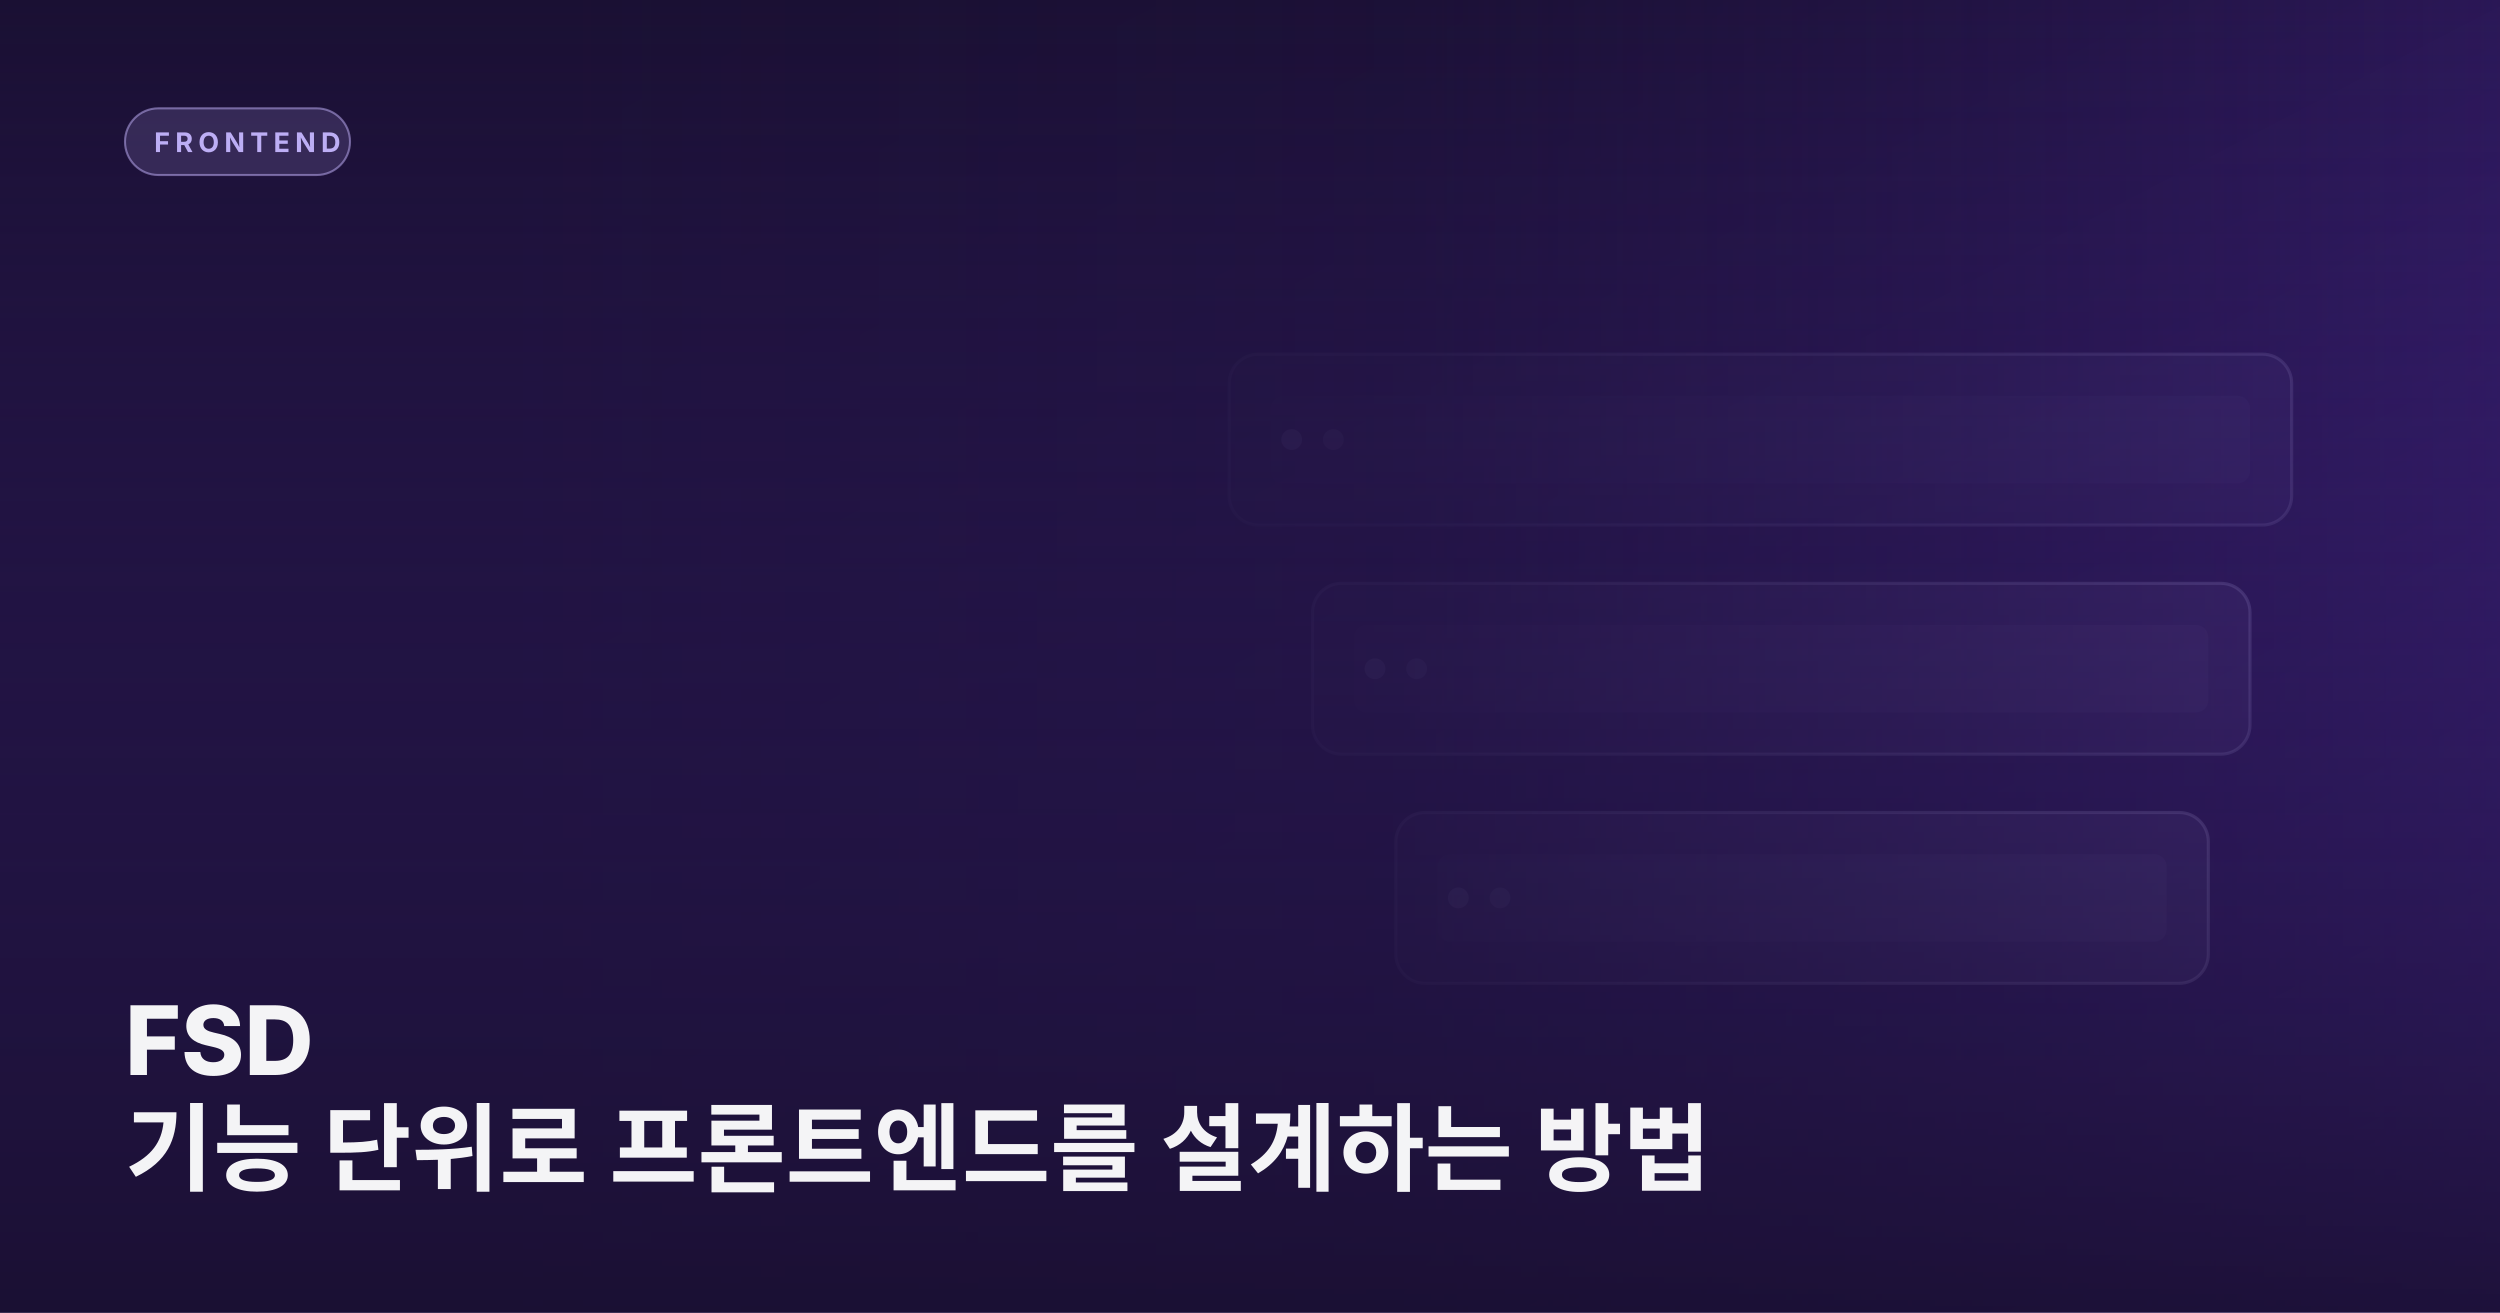
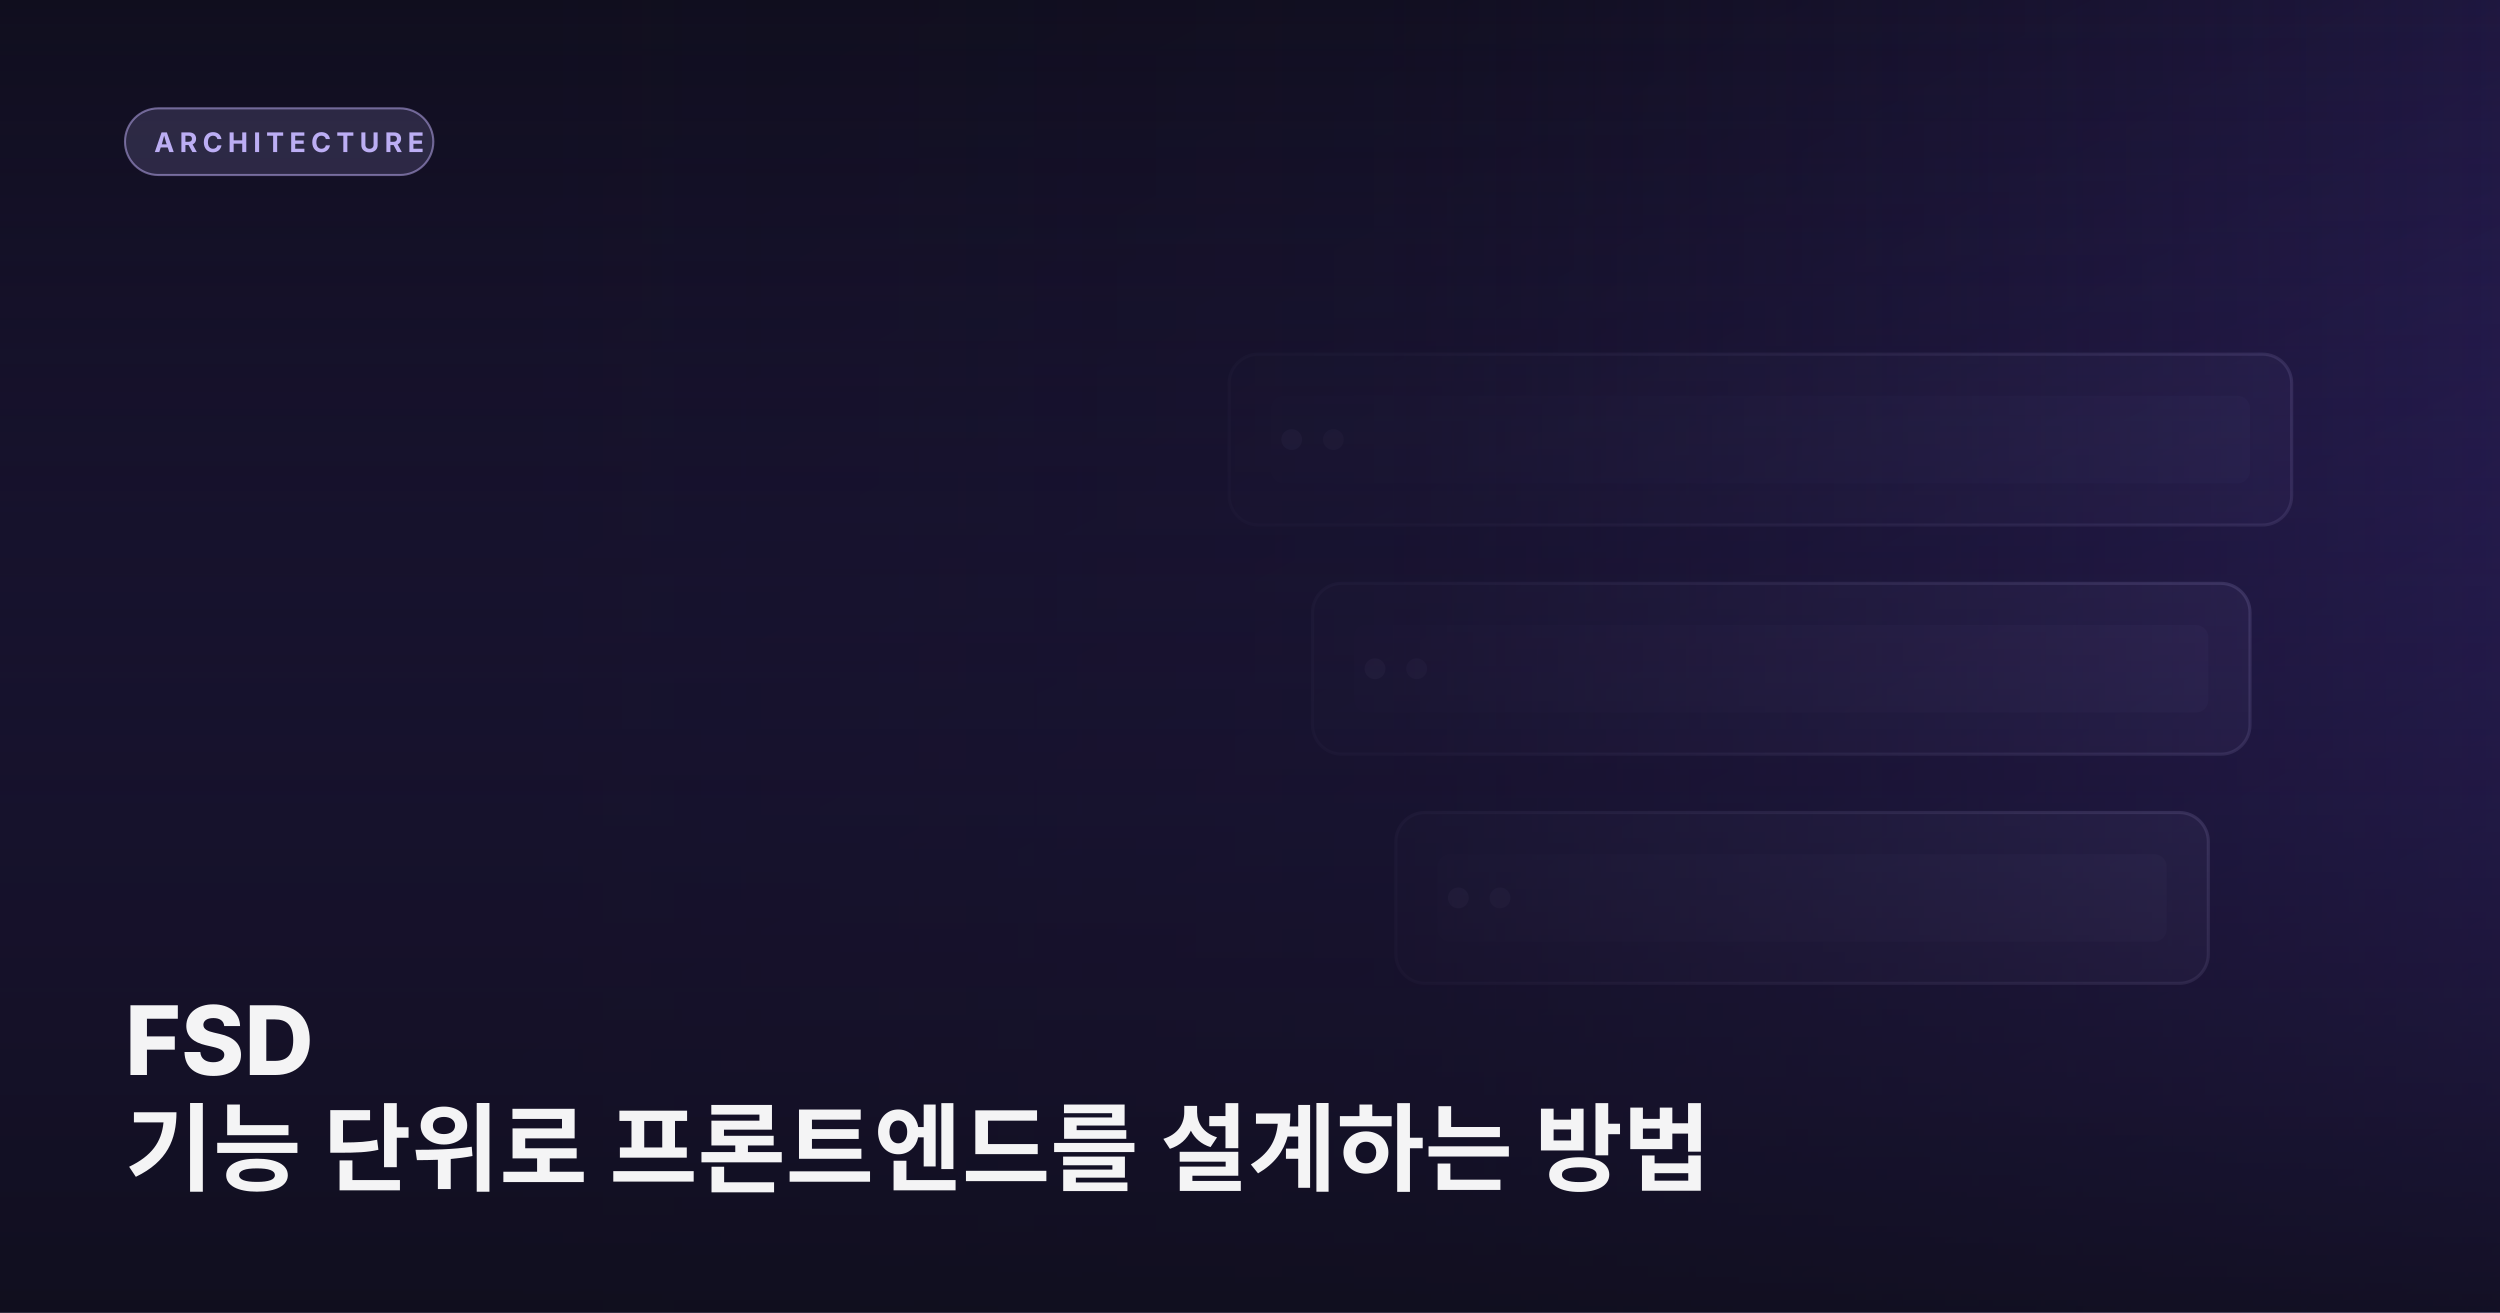
<svg xmlns="http://www.w3.org/2000/svg" width="1200" height="630" viewBox="0 0 1200 630">
  <defs>
    <linearGradient id="bg" x1="0%" y1="0%" x2="100%" y2="100%">
-       <stop offset="0%" stop-color="#1a1033" />
-       <stop offset="100%" stop-color="#3b1f7a" />
+       <stop offset="0%" stop-color="#100e1e" />
+       <stop offset="100%" stop-color="#2d2060" />
    </linearGradient>
    <linearGradient id="lf" x1="100%" y1="0%" x2="20%" y2="0%">
-       <stop offset="0%" stop-color="#1a1033" stop-opacity="0" />
-       <stop offset="55%" stop-color="#1a1033" stop-opacity="0.82" />
-       <stop offset="100%" stop-color="#1a1033" stop-opacity="1" />
+       <stop offset="0%" stop-color="#100e1e" stop-opacity="0" />
+       <stop offset="55%" stop-color="#100e1e" stop-opacity="0.82" />
+       <stop offset="100%" stop-color="#100e1e" stop-opacity="1" />
    </linearGradient>
    <linearGradient id="bf" x1="0%" y1="0%" x2="0%" y2="100%">
-       <stop offset="0%" stop-color="#3b1f7a" stop-opacity="0" />
-       <stop offset="100%" stop-color="#1a1033" stop-opacity="0.9" />
+       <stop offset="0%" stop-color="#2d2060" stop-opacity="0" />
+       <stop offset="100%" stop-color="#100e1e" stop-opacity="0.9" />
    </linearGradient>
  </defs>
  <rect width="1200" height="630" fill="url(#bg)" />
  <rect x="590" y="170" width="510" height="82" rx="14" fill="#c4b5fd" fill-opacity="0.06" stroke="#c4b5fd" stroke-width="1.5" stroke-opacity="0.2" />
  <rect x="610" y="190" width="470" height="42" rx="6" fill="#c4b5fd" fill-opacity="0.04" />
  <circle cx="620" cy="211" r="5" fill="#c4b5fd" fill-opacity="0.35" />
  <circle cx="640" cy="211" r="5" fill="#c4b5fd" fill-opacity="0.25" />
  <rect x="630" y="280" width="450" height="82" rx="14" fill="#c4b5fd" fill-opacity="0.11" stroke="#c4b5fd" stroke-width="1.5" stroke-opacity="0.32" />
  <rect x="650" y="300" width="410" height="42" rx="6" fill="#c4b5fd" fill-opacity="0.07" />
  <circle cx="660" cy="321" r="5" fill="#c4b5fd" fill-opacity="0.45" />
  <circle cx="680" cy="321" r="5" fill="#c4b5fd" fill-opacity="0.33" />
  <rect x="670" y="390" width="390" height="82" rx="14" fill="#c4b5fd" fill-opacity="0.16" stroke="#c4b5fd" stroke-width="1.5" stroke-opacity="0.44" />
  <rect x="690" y="410" width="350" height="42" rx="6" fill="#c4b5fd" fill-opacity="0.1" />
  <circle cx="700" cy="431" r="5" fill="#c4b5fd" fill-opacity="0.55" />
  <circle cx="720" cy="431" r="5" fill="#c4b5fd" fill-opacity="0.41" />
  <rect width="1200" height="630" fill="url(#lf)" />
  <rect width="1200" height="630" fill="url(#bf)" />
-   <rect x="60" y="52" width="108" height="32" rx="16" fill="#c4b5fd" fill-opacity="0.15" stroke="#c4b5fd" stroke-width="1" stroke-opacity="0.5" />
-   <text x="74" y="73" font-family="system-ui,-apple-system,Segoe UI,sans-serif" font-size="13" font-weight="700" letter-spacing="2.5" fill="#c4b5fd" fill-opacity="0.95">FRONTEND</text>
+   <rect x="60" y="52" width="148" height="32" rx="16" fill="#c4b5fd" fill-opacity="0.15" stroke="#c4b5fd" stroke-width="1" stroke-opacity="0.5" />
+   <text x="74" y="73" font-family="system-ui,-apple-system,Segoe UI,sans-serif" font-size="13" font-weight="700" letter-spacing="2.5" fill="#c4b5fd" fill-opacity="0.95">ARCHITECTURE</text>
  <text x="60" y="516" font-family="system-ui,-apple-system,Segoe UI,sans-serif" font-size="46" font-weight="800" fill="white" fill-opacity="0.95">FSD</text>
  <text x="60" y="568" font-family="system-ui,-apple-system,Segoe UI,sans-serif" font-size="46" font-weight="800" fill="white" fill-opacity="0.95">기능 단위로 프론트엔드를 설계하는 방법</text>
</svg>
